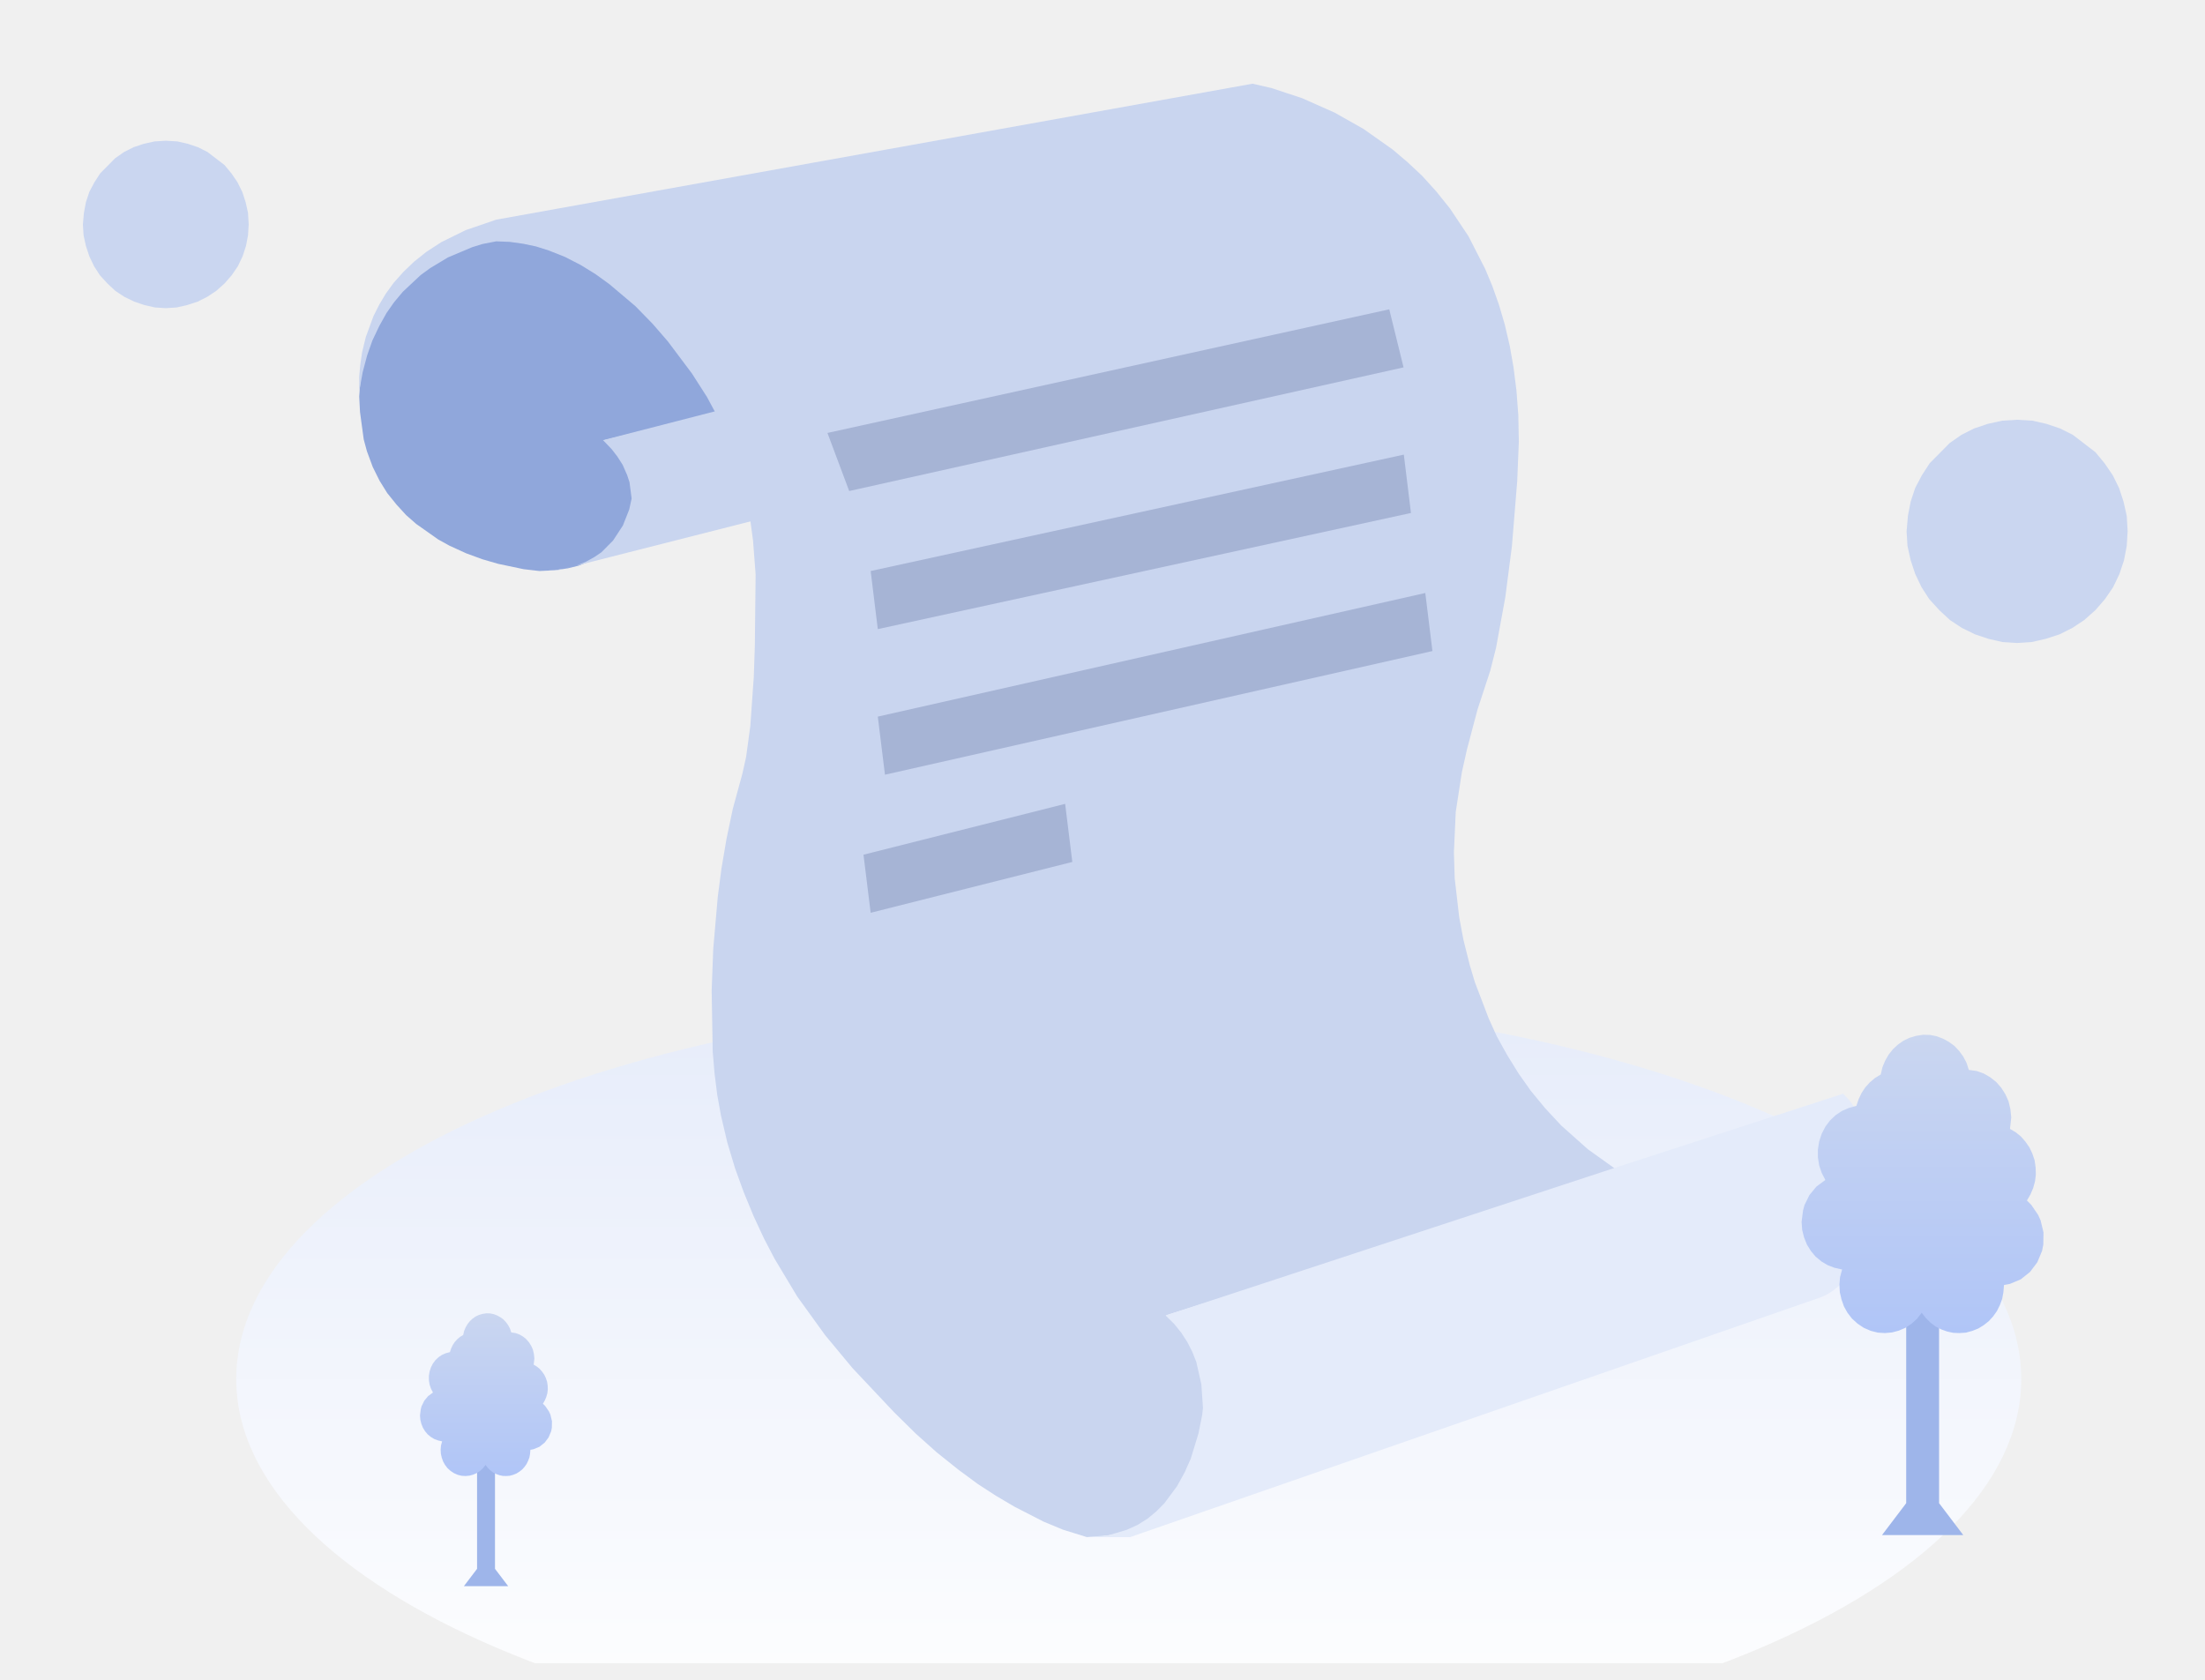
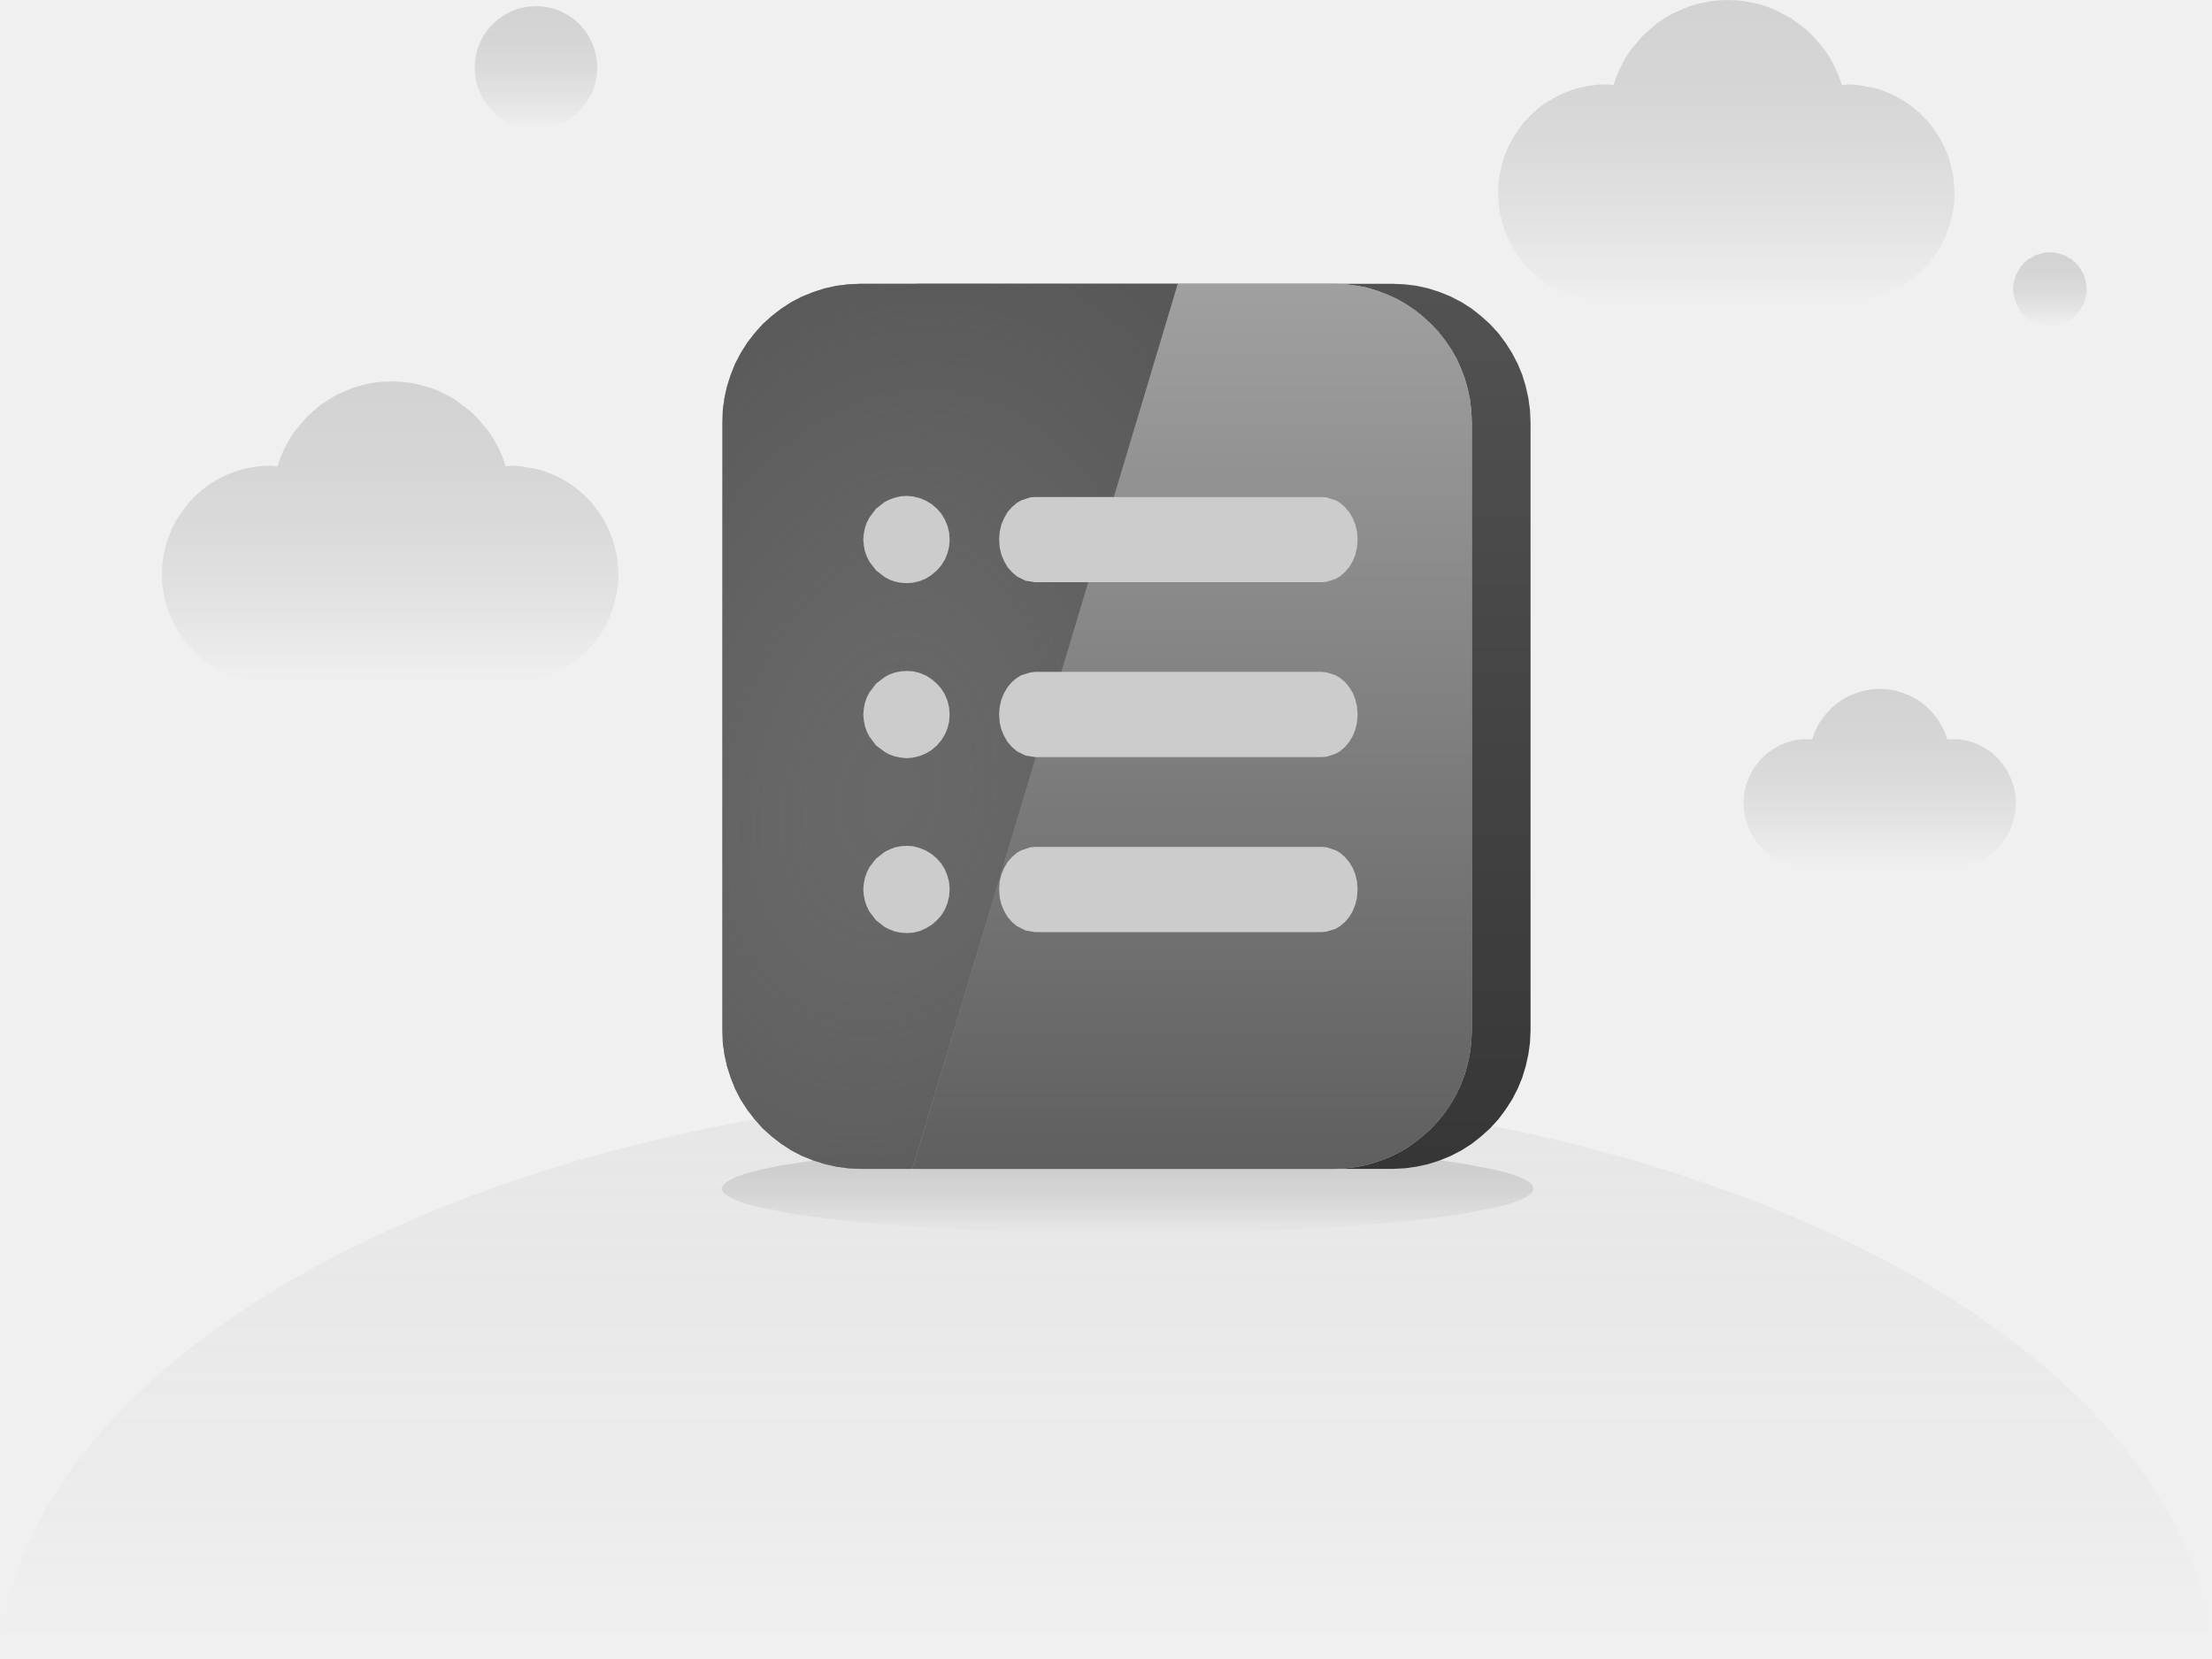
- <svg xmlns="http://www.w3.org/2000/svg" width="84" height="64" viewBox="0 0 84 64" fill="none">
-   <g clip-path="url(#clip0_392_4171)">
-     <ellipse cx="43" cy="52.543" rx="34" ry="14.5" fill="url(#paint0_linear_392_4171)" />
-     <path fill-rule="evenodd" clip-rule="evenodd" d="M13.684 15.109L13.765 14.007L13.977 13.08L14.189 12.509L14.441 11.999L14.724 11.55L15.047 11.122L15.39 10.755L15.744 10.429L16.117 10.133L16.854 9.674L17.399 9.399L17.864 9.205L18.308 9.062L18.903 8.909L19.428 8.94L19.933 9.011L20.438 9.124L20.922 9.287L21.548 9.552L22.164 9.878L22.75 10.245L23.315 10.663L24.345 11.571L25.041 12.294L25.657 12.998L26.646 14.313L27.494 15.659L23.022 16.77L23.355 17.117L23.567 17.392L23.759 17.709L23.941 18.086L24.032 18.361L24.092 18.667L24.112 18.983L24.092 19.187L23.981 19.707L23.85 20.013L23.497 20.594L23.042 21.043L22.77 21.226L22.437 21.399L22.043 21.552L21.629 21.654L21.134 21.726L20.549 21.756L19.943 21.685L18.974 21.481L18.378 21.308L17.763 21.083L17.117 20.788L16.693 20.553L15.855 19.962L15.471 19.625L15.108 19.228L14.754 18.789L14.462 18.32L14.199 17.79L13.977 17.189L13.856 16.74L13.715 15.7L13.684 15.109Z" fill="#90A7DB" />
-     <path fill-rule="evenodd" clip-rule="evenodd" d="M27.484 15.608L22.972 16.77L23.305 17.117L23.517 17.392L23.719 17.708L23.89 18.096L23.981 18.371L24.062 18.993L23.971 19.411L23.729 20.023L23.355 20.594L22.911 21.042L22.639 21.226L22.326 21.399L21.952 21.552L21.569 21.654L21.114 21.726L20.589 21.756L21.266 21.726L29.493 19.635L27.484 15.608Z" fill="#C9D5EF" />
-     <path fill-rule="evenodd" clip-rule="evenodd" d="M13.684 14.915V14.344L13.725 13.895L13.795 13.416L13.937 12.835L14.229 12.04L14.451 11.601L14.694 11.193L14.997 10.775L15.37 10.357L15.774 9.97L16.248 9.592L16.814 9.225L17.742 8.767L18.903 8.369L47.715 3.189L48.431 3.353L49.602 3.74L50.844 4.291L51.944 4.913L53.055 5.698L53.63 6.187L54.175 6.697L54.71 7.288L55.235 7.941L55.942 9.001L56.578 10.245L56.85 10.898L57.103 11.611L57.325 12.366L57.517 13.192L57.658 13.997L57.769 14.874L57.84 15.812L57.86 16.832L57.799 18.33L57.597 20.808L57.345 22.755L56.992 24.683L56.77 25.559L56.285 27.038L55.881 28.567L55.69 29.424L55.457 30.933L55.387 32.472L55.417 33.461L55.589 34.95L55.75 35.806L55.992 36.775L56.184 37.417L56.709 38.794L57.022 39.487L57.406 40.18L57.84 40.884L58.314 41.557L58.859 42.219L59.475 42.882L60.495 43.79L61.706 44.656L44.423 50.111L44.747 50.417L45.039 50.754L45.302 51.12L45.524 51.498L45.716 51.906L45.867 52.324L45.968 52.762L46.039 53.2L46.049 54.016L45.907 54.985L45.756 55.535L45.453 56.259L45.251 56.626L45.019 56.963L44.736 57.289L44.413 57.595L44.05 57.86L43.636 58.095L43.152 58.298L42.778 58.411L41.91 58.543L41.405 58.564L40.486 58.278L39.75 57.972L38.639 57.401L37.932 56.983L37.256 56.545L36.509 55.994L35.681 55.331L34.894 54.628L34.056 53.802L32.481 52.13L31.431 50.866L30.371 49.397L29.503 47.95L29.099 47.175L28.706 46.328L28.332 45.421L27.999 44.503L27.706 43.525L27.464 42.495L27.323 41.71L27.222 40.904L27.151 40.068L27.111 37.743L27.171 36.153L27.343 34.175L27.484 33.094L27.676 31.962L27.918 30.81L28.282 29.475L28.423 28.842L28.584 27.66L28.716 25.784L28.756 24.601L28.786 21.889L28.686 20.584L28.584 19.829L28.423 18.983L28.211 18.127L27.928 17.229L27.706 16.638L27.434 16.057L26.929 15.119L26.354 14.222L25.435 12.998L24.86 12.335L24.203 11.662L23.214 10.826L22.679 10.439L22.114 10.092L21.518 9.786L20.902 9.542L20.418 9.389L19.933 9.287L19.418 9.215L18.903 9.195L18.378 9.297L17.985 9.419L17.066 9.807L16.39 10.214L16.026 10.479L15.35 11.112L15.017 11.509L14.724 11.927L14.451 12.417L14.189 12.967L13.987 13.538L13.816 14.181L13.684 14.915Z" fill="url(#paint1_linear_392_4171)" />
-     <path fill-rule="evenodd" clip-rule="evenodd" d="M31.522 16.495L32.35 18.708L53.469 13.997L52.924 11.785L31.522 16.495ZM33.168 21.756L33.44 23.969L53.751 19.544L53.479 17.321L33.168 21.756ZM33.44 27.303L54.297 22.593L54.569 24.805L33.713 29.516L33.44 27.303ZM32.895 32.564L40.577 30.627L40.85 32.84L33.168 34.777L32.895 32.564Z" fill="#A6B4D5" />
-     <path fill-rule="evenodd" clip-rule="evenodd" d="M61.706 44.432L44.404 50.121L44.727 50.437L44.999 50.774L45.231 51.131L45.423 51.508L45.575 51.895L45.766 52.742L45.827 53.639L45.797 53.914L45.655 54.618L45.362 55.576L45.13 56.096L44.838 56.626L44.353 57.279L44.05 57.585L43.717 57.86L43.343 58.095L42.919 58.288L42.233 58.492L41.405 58.564H43.051L69.389 49.418L69.621 49.306L69.843 49.163L70.368 48.735L70.812 48.205L71.004 47.899L71.186 47.532L71.357 47.103L71.478 46.655L71.549 46.145L71.579 45.543L71.559 45.248L71.448 44.493L71.226 43.494L71.044 42.984L70.822 42.485L70.64 42.179L70.438 41.904L70.216 41.669L61.706 44.432Z" fill="url(#paint2_linear_392_4171)" />
-     <g clip-path="url(#clip1_392_4171)">
-       <path d="M71.696 58.486L72.617 57.271V47.395H73.87V57.271L74.791 58.486H71.696Z" fill="#9EB5EA" />
-       <path d="M68.632 46.555L68.687 46.122L68.742 45.914L68.931 45.531L69.199 45.207L69.537 44.957L69.396 44.682L69.301 44.4L69.254 44.1V43.792L69.301 43.493L69.396 43.202L69.537 42.927L69.711 42.694L69.931 42.486L70.168 42.328L70.435 42.211L70.719 42.136L70.805 41.879L70.916 41.646L71.058 41.429L71.231 41.238L71.428 41.072L71.648 40.938L71.711 40.664L71.814 40.414L71.948 40.181L72.113 39.973L72.302 39.798L72.515 39.649L72.743 39.541L72.995 39.466L73.263 39.424L73.531 39.432L73.783 39.482L74.019 39.574L74.248 39.699L74.453 39.848L74.634 40.04L74.791 40.256L74.917 40.497L75.004 40.764L75.303 40.805L75.579 40.905L75.823 41.047L76.052 41.23L76.24 41.446L76.398 41.696L76.516 41.962L76.587 42.261L76.619 42.578L76.571 43.01L76.792 43.143L76.989 43.301L77.162 43.501L77.312 43.717L77.422 43.95L77.509 44.208L77.548 44.483L77.556 44.749L77.525 45.007L77.454 45.265L77.351 45.506L77.217 45.739L77.383 45.906L77.643 46.288L77.737 46.496L77.847 46.954L77.84 47.42L77.792 47.661L77.611 48.094L77.335 48.46L76.981 48.743L76.564 48.918L76.343 48.959L76.319 49.242L76.272 49.492L76.185 49.725L76.075 49.949L75.933 50.149L75.768 50.332L75.579 50.482L75.366 50.615L75.138 50.706L74.894 50.773L74.649 50.79L74.413 50.781L74.177 50.731L73.948 50.648L73.736 50.54L73.539 50.39L73.365 50.216L73.208 50.016L73.027 50.249L72.814 50.44L72.586 50.59L72.334 50.698L72.082 50.765L71.806 50.79L71.538 50.773L71.27 50.706L71.002 50.59L70.766 50.432L70.553 50.24L70.38 50.016L70.246 49.775L70.152 49.508L70.089 49.234L70.073 48.943L70.097 48.66L70.175 48.368L69.884 48.302L69.624 48.202L69.388 48.061L69.167 47.878L68.986 47.661L68.836 47.42L68.726 47.145L68.655 46.862L68.632 46.555Z" fill="url(#paint3_linear_392_4171)" />
+ <svg xmlns="http://www.w3.org/2000/svg" width="108" height="81" viewBox="0 0 108 81" fill="none">
+   <path d="M108 80.187L107.856 79.255L107.649 78.324L107.396 77.41L107.09 76.497L106.72 75.592L106.306 74.688L105.846 73.829L105.332 72.969L104.783 72.119L104.17 71.269L103.503 70.428L102.782 69.596L102.043 68.809L101.259 68.031L100.43 67.263L99.547 66.494L98.609 65.743L97.618 65.001L96.438 64.169L95.185 63.346L93.86 62.55L92.481 61.773L91.021 61.013L89.57 60.307L88.056 59.629L86.488 58.969L84.857 58.336L83.163 57.73L81.487 57.178L79.756 56.645L77.972 56.156L76.133 55.686L74.25 55.261L72.376 54.872L70.465 54.528L68.509 54.212L66.509 53.94L64.463 53.696L62.435 53.506L60.38 53.361L58.29 53.244L56.163 53.181L54 53.162L51.837 53.181L49.71 53.244L47.62 53.361L45.565 53.506L43.537 53.696L41.491 53.94L39.491 54.212L37.535 54.528L35.624 54.872L33.75 55.261L31.858 55.686L30.028 56.156L28.244 56.645L26.513 57.178L24.837 57.73L23.143 58.336L21.512 58.969L19.944 59.629L18.43 60.307L16.979 61.013L15.519 61.773L14.131 62.55L12.815 63.346L11.562 64.169L10.382 65.001L9.391 65.743L8.453 66.494L7.57 67.263L6.741 68.031L5.957 68.809L5.218 69.596L4.497 70.428L3.83 71.269L3.217 72.119L2.659 72.969L2.154 73.829L1.694 74.688L1.271 75.592L0.91 76.497L0.604 77.41L0.351 78.324L0.144 79.255L0 80.187H108Z" fill="url(#paint0_linear_187_1311)" />
+   <path d="M90.219 14.715L90.652 14.688L91.481 14.552L91.878 14.426L92.382 14.227L92.86 13.973L93.302 13.666L93.716 13.322L94.094 12.942L94.428 12.526L94.725 12.074L94.969 11.595L95.167 11.079L95.365 10.274L95.41 9.858L95.428 9.415L95.365 8.565L95.167 7.76L94.969 7.245L94.725 6.765L94.428 6.313L94.094 5.888L93.716 5.508L93.302 5.164L92.86 4.866L92.382 4.613L91.878 4.405L91.481 4.287L90.652 4.142L90.219 4.124L89.931 4.151L89.769 3.69L89.579 3.256L89.363 2.849L89.111 2.46L88.516 1.755L88.183 1.438L87.453 0.895L86.642 0.47L86.209 0.298L85.758 0.172L85.308 0.081L84.839 0.018L84.353 0L83.875 0.018L83.406 0.081L82.956 0.172L82.505 0.298L81.658 0.66L81.261 0.895L80.883 1.149L80.198 1.755L79.603 2.46L79.351 2.849L79.135 3.256L78.936 3.69L78.783 4.151L78.495 4.124L78.017 4.133L77.549 4.197L77.098 4.287L76.656 4.423L76.233 4.595L75.818 4.812L75.431 5.047L75.061 5.327L74.719 5.635L74.403 5.978L74.124 6.349L73.863 6.747L73.637 7.172L73.457 7.606L73.322 8.049L73.223 8.502L73.16 8.963L73.142 9.415L73.16 9.876L73.223 10.338L73.322 10.79L73.457 11.233L73.637 11.667L73.863 12.083L74.124 12.49L74.403 12.861L74.719 13.196L75.061 13.503L75.431 13.784L75.818 14.028L76.233 14.236L76.656 14.408L77.098 14.552L77.549 14.643L78.017 14.697L78.495 14.715H90.219Z" fill="url(#paint1_linear_187_1311)" />
+   <path d="M24.981 33.337L25.423 33.31L26.243 33.165L26.639 33.048L27.144 32.84L27.622 32.587L28.063 32.288L28.478 31.945L28.856 31.565L29.19 31.149L29.487 30.696L29.73 30.208L29.929 29.701L30.127 28.896L30.181 28.471L30.199 28.037L30.127 27.178L29.929 26.382L29.73 25.867L29.487 25.387L29.19 24.935L28.856 24.51L28.478 24.13L28.063 23.787L27.622 23.488L27.144 23.235L26.639 23.027L26.243 22.909L25.423 22.765L24.981 22.737L24.693 22.773L24.54 22.312L24.341 21.878L24.125 21.471L23.873 21.082L23.278 20.377L22.944 20.06L22.214 19.509L21.818 19.282L21.403 19.083L20.971 18.921L20.52 18.794L20.07 18.695L19.601 18.64L19.123 18.622L18.637 18.64L18.168 18.695L17.717 18.794L17.267 18.921L16.42 19.282L15.645 19.771L14.96 20.377L14.365 21.082L14.113 21.471L13.896 21.878L13.707 22.312L13.545 22.773L13.257 22.737L12.779 22.755L12.31 22.81L11.86 22.909L11.418 23.045L10.994 23.217L10.589 23.425L10.201 23.669L9.832 23.949L9.48 24.257L9.174 24.601L8.886 24.971L8.624 25.369L8.399 25.794L8.228 26.228L8.084 26.672L7.984 27.124L7.921 27.576L7.903 28.037L7.921 28.499L7.984 28.96L8.084 29.412L8.228 29.855L8.399 30.28L8.624 30.705L8.886 31.112L9.174 31.483L9.48 31.818L9.832 32.125L10.201 32.406L10.589 32.65L10.994 32.858L11.418 33.03L11.86 33.165L12.31 33.265L12.779 33.319L13.257 33.337H24.981Z" fill="url(#paint2_linear_187_1311)" />
+   <path d="M95.248 42.346L95.627 42.328L95.987 42.273L96.338 42.174L96.672 42.029L96.987 41.848L97.285 41.64L97.555 41.387L97.79 41.106L97.997 40.79L98.168 40.455L98.294 40.112L98.375 39.759L98.42 39.388V39.026L98.375 38.664L98.294 38.312L98.168 37.968L97.997 37.624L97.79 37.317L97.555 37.036L97.285 36.783L96.987 36.575L96.672 36.394L96.338 36.25L95.987 36.15L95.627 36.096H95.077L94.951 35.734L94.779 35.4L94.59 35.092L94.365 34.812L94.113 34.549L93.833 34.314L93.536 34.115L93.211 33.952L92.869 33.817L92.526 33.717L92.157 33.654L91.778 33.636L91.4 33.654L91.031 33.717L90.679 33.817L90.346 33.952L90.021 34.115L89.724 34.314L89.444 34.549L89.192 34.812L88.967 35.092L88.768 35.4L88.606 35.734L88.48 36.096H87.93L87.57 36.15L87.218 36.25L86.885 36.394L86.57 36.575L86.272 36.783L86.002 37.036L85.767 37.317L85.56 37.624L85.389 37.968L85.263 38.312L85.173 38.664L85.137 39.026V39.388L85.173 39.759L85.263 40.112L85.389 40.455L85.56 40.79L85.767 41.106L86.002 41.387L86.272 41.64L86.57 41.848L86.885 42.029L87.218 42.174L87.57 42.273L87.93 42.328L88.309 42.346H95.248Z" fill="url(#paint3_linear_187_1311)" />
+   <path d="M101.881 14.118L101.863 14.353L101.746 14.806L101.511 15.213L101.349 15.393L101.178 15.547L100.772 15.782L100.322 15.9L100.087 15.918L99.844 15.9L99.394 15.782L98.997 15.547L98.817 15.393L98.654 15.213L98.429 14.806L98.303 14.353L98.285 14.118L98.303 13.874L98.429 13.422L98.654 13.024L98.817 12.843L98.997 12.68L99.394 12.454L99.844 12.327L100.087 12.318L100.322 12.327L100.772 12.454L101.178 12.68L101.349 12.843L101.511 13.024L101.746 13.422L101.863 13.874L101.881 14.118Z" fill="url(#paint4_linear_187_1311)" />
+   <path d="M29.163 3.301L29.136 3.717L29.054 4.106L28.928 4.477L28.748 4.821L28.541 5.137L28.288 5.427L28 5.68L27.684 5.897L27.333 6.069L26.964 6.204L26.576 6.277L26.171 6.304L25.756 6.277L25.368 6.204L24.999 6.069L24.657 5.897L24.341 5.68L24.053 5.427L23.8 5.137L23.584 4.821L23.413 4.477L23.278 4.106L23.206 3.717L23.178 3.301L23.206 2.894L23.278 2.505L23.413 2.134L23.584 1.782L23.8 1.465L24.053 1.176L24.341 0.922L24.657 0.714L24.999 0.534L25.368 0.407L25.756 0.326L26.171 0.298L26.576 0.326L26.964 0.407L27.333 0.534L27.684 0.714L28 0.922L28.288 1.176L28.541 1.465L28.748 1.782L28.928 2.134L29.054 2.505L29.136 2.894L29.163 3.301Z" fill="url(#paint5_linear_187_1311)" />
+   <path d="M74.872 58.038L74.79 58.236L74.484 58.463L74.187 58.607L73.727 58.77L73.087 58.942L71.357 59.277L69.068 59.584L66.049 59.855L62.642 60.054L58.938 60.181L55.054 60.217L51.179 60.181L47.475 60.054L44.069 59.855L41.05 59.584L38.761 59.277L37.03 58.942L36.39 58.77L35.922 58.607L35.444 58.345L35.327 58.236L35.264 58.128L35.246 58.038L35.264 57.938L35.444 57.73L35.922 57.468L36.39 57.305L37.03 57.133L37.895 56.943L39.806 56.645L41.05 56.491L44.069 56.22L47.475 56.021L51.179 55.894L55.054 55.849L58.938 55.894L62.642 56.021L66.049 56.22L69.068 56.491L71.357 56.798L73.087 57.133L73.727 57.305L74.187 57.468L74.484 57.603L74.673 57.73L74.79 57.839L74.854 57.938L74.872 58.038Z" fill="url(#paint6_linear_187_1311)" />
+   <path d="M67.996 13.856H44.862L44.267 13.883L43.681 13.955L43.114 14.082L42.555 14.263L42.014 14.48L41.5 14.751L41.005 15.068L40.536 15.43L40.104 15.828L39.698 16.271L39.347 16.741L39.031 17.238L38.761 17.754L38.535 18.297L38.364 18.857L38.229 19.427L38.157 20.015L38.13 20.612V50.313L38.157 50.91L38.229 51.489L38.364 52.059L38.535 52.62L38.761 53.163L39.031 53.687L39.347 54.175L39.698 54.646L40.104 55.089L40.536 55.487L41.005 55.849L41.5 56.165L42.023 56.437L42.555 56.654L43.114 56.834L43.681 56.961L44.267 57.042L44.862 57.07H67.996L68.591 57.042L69.167 56.961L69.744 56.834L70.303 56.654L70.835 56.437L71.357 56.165L71.853 55.849L72.312 55.487L72.754 55.089L73.16 54.646L73.511 54.175L73.826 53.687L74.097 53.163L74.322 52.62L74.493 52.059L74.62 51.489L74.701 50.91L74.728 50.313V20.612L74.701 20.015L74.62 19.427L74.493 18.857L74.322 18.297L74.097 17.754L73.826 17.238L73.511 16.741L73.16 16.271L72.754 15.828L72.312 15.43L71.853 15.068L71.357 14.751L70.835 14.48L70.303 14.263L69.744 14.082L69.167 13.955L68.591 13.883L67.996 13.856Z" fill="url(#paint7_linear_187_1311)" />
+   <path d="M65.13 13.856H42.005L41.41 13.883L40.824 13.955L40.257 14.082L39.698 14.263L39.157 14.48L38.634 14.751L38.148 15.068L37.679 15.43L37.237 15.828L36.841 16.271L36.48 16.741L36.165 17.238L35.895 17.754L35.678 18.297L35.498 18.857L35.372 19.427L35.291 20.015L35.273 20.612V50.313L35.291 50.91L35.372 51.489L35.498 52.059L35.678 52.62L35.895 53.163L36.165 53.687L36.48 54.175L36.841 54.646L37.237 55.089L37.679 55.487L38.148 55.849L38.634 56.165L39.157 56.437L39.698 56.654L40.257 56.834L40.824 56.961L41.41 57.042L42.005 57.07H65.13L65.688 57.042L66.229 56.979L66.752 56.871L67.257 56.717L67.752 56.536L68.23 56.31L68.68 56.057L69.104 55.758L69.51 55.433L69.888 55.089L70.24 54.709L70.564 54.302L70.852 53.868L71.114 53.416L71.33 52.945L71.519 52.448L71.663 51.932L71.772 51.408L71.835 50.874L71.862 50.313V20.612L71.835 20.051L71.772 19.509L71.663 18.984L71.519 18.477L71.33 17.98L71.114 17.501L70.852 17.049L70.564 16.623L70.24 16.207L69.888 15.837L69.51 15.484L69.104 15.158L68.68 14.869L68.23 14.607L67.752 14.389L67.257 14.2L66.752 14.046L66.229 13.946L65.688 13.874L65.13 13.856Z" fill="#BABABA" />
+   <path d="M65.13 13.856H57.506L44.546 57.07H65.13L65.689 57.042L66.229 56.979L66.752 56.871L67.257 56.717L67.752 56.536L68.23 56.31L68.681 56.057L69.104 55.758L69.51 55.433L69.888 55.089L70.24 54.709L70.564 54.302L70.853 53.868L71.114 53.416L71.33 52.945L71.519 52.448L71.663 51.932L71.772 51.408L71.835 50.874L71.862 50.313V20.612L71.835 20.051L71.772 19.509L71.663 18.984L71.519 18.477L71.33 17.98L71.114 17.501L70.853 17.049L70.564 16.623L70.24 16.207L69.888 15.837L69.51 15.484L69.104 15.158L68.681 14.869L68.23 14.607L67.752 14.389L67.257 14.2L66.752 14.046L66.229 13.946L65.689 13.874L65.13 13.856Z" fill="url(#paint8_linear_187_1311)" />
+   <path d="M42.005 13.856L41.41 13.883L40.824 13.955L40.257 14.082L39.698 14.263L39.157 14.48L38.634 14.751L38.148 15.068L37.679 15.43L37.237 15.828L36.841 16.271L36.48 16.741L36.165 17.238L35.895 17.754L35.678 18.297L35.498 18.857L35.372 19.427L35.291 20.015L35.273 20.612V50.313L35.291 50.91L35.372 51.489L35.498 52.059L35.678 52.62L35.895 53.163L36.165 53.687L36.48 54.175L36.841 54.646L37.237 55.089L37.679 55.487L38.148 55.849L38.634 56.165L39.157 56.437L39.698 56.654L40.257 56.834L40.824 56.961L41.41 57.042L42.005 57.07H44.546L57.505 13.856H42.005Z" fill="#515151" />
+   <mask id="mask0_187_1311" style="mask-type:alpha" maskUnits="userSpaceOnUse" x="35" y="13" width="23" height="45">
+     <path d="M42.005 13.856L41.41 13.883L40.824 13.955L40.257 14.082L39.698 14.263L39.157 14.48L38.634 14.751L38.148 15.068L37.679 15.43L37.237 15.828L36.841 16.271L36.48 16.741L36.165 17.238L35.895 17.754L35.678 18.297L35.498 18.857L35.372 19.427L35.291 20.015L35.273 20.612V50.313L35.291 50.91L35.372 51.489L35.498 52.059L35.678 52.62L35.895 53.163L36.165 53.687L36.48 54.175L36.841 54.646L37.237 55.089L37.679 55.487L38.148 55.849L38.634 56.165L39.157 56.437L39.698 56.654L40.257 56.834L40.824 56.961L41.41 57.042L42.005 57.07H44.546L57.505 13.856H42.005Z" fill="#2F4166" />
+   </mask>
+   <g mask="url(#mask0_187_1311)">
+     <g filter="url(#filter0_f_187_1311)">
+       <path d="M47.619 13.856H39.995L27.036 57.07H47.619L48.178 57.042L48.719 56.979L49.242 56.871L49.746 56.717L50.242 56.536L50.719 56.31L51.17 56.057L51.594 55.758L51.999 55.433L52.378 55.089L52.729 54.709L53.054 54.302L53.342 53.868L53.603 53.416L53.82 52.945L54.009 52.448L54.153 51.932L54.261 51.408L54.324 50.874L54.351 50.313V20.612L54.324 20.051L54.261 19.509L54.153 18.984L54.009 18.477L53.82 17.98L53.603 17.501L53.342 17.049L53.054 16.623L52.729 16.207L52.378 15.837L51.999 15.484L51.594 15.158L51.17 14.869L50.719 14.607L50.242 14.389L49.746 14.2L49.242 14.046L48.719 13.946L48.178 13.874L47.619 13.856Z" fill="#767676" />
    </g>
-     <g clip-path="url(#clip2_392_4171)">
-       <path d="M17.671 60.434L18.174 59.772V54.385H18.857V59.772L19.36 60.434H17.671Z" fill="#9EB5EA" />
-       <path d="M16 53.926L16.03 53.69L16.06 53.577L16.163 53.368L16.309 53.191L16.494 53.055L16.417 52.905L16.365 52.751L16.339 52.587V52.419L16.365 52.256L16.417 52.097L16.494 51.947L16.589 51.82L16.709 51.707L16.838 51.621L16.984 51.557L17.139 51.516L17.186 51.376L17.246 51.249L17.323 51.131L17.418 51.026L17.525 50.935L17.645 50.863L17.68 50.713L17.736 50.577L17.809 50.45L17.899 50.336L18.002 50.241L18.118 50.159L18.243 50.1L18.38 50.06L18.526 50.037L18.672 50.041L18.81 50.069L18.939 50.119L19.063 50.187L19.175 50.268L19.274 50.373L19.36 50.491L19.429 50.622L19.476 50.767L19.639 50.79L19.79 50.845L19.923 50.922L20.047 51.022L20.15 51.14L20.236 51.276L20.301 51.421L20.339 51.584L20.357 51.757L20.331 51.993L20.451 52.066L20.558 52.152L20.653 52.261L20.735 52.379L20.795 52.506L20.842 52.646L20.864 52.796L20.868 52.941L20.851 53.082L20.812 53.223L20.756 53.354L20.683 53.481L20.773 53.572L20.915 53.781L20.967 53.895L21.027 54.144L21.023 54.398L20.997 54.53L20.898 54.766L20.748 54.965L20.554 55.12L20.326 55.215L20.206 55.238L20.193 55.392L20.168 55.528L20.12 55.655L20.06 55.778L19.983 55.887L19.893 55.987L19.79 56.068L19.674 56.141L19.549 56.191L19.416 56.227L19.282 56.236L19.154 56.232L19.025 56.205L18.9 56.159L18.784 56.1L18.677 56.019L18.582 55.923L18.496 55.814L18.397 55.941L18.281 56.046L18.157 56.127L18.019 56.186L17.882 56.223L17.732 56.236L17.585 56.227L17.439 56.191L17.293 56.127L17.164 56.041L17.048 55.937L16.954 55.814L16.881 55.683L16.829 55.537L16.795 55.388L16.786 55.229L16.799 55.075L16.842 54.916L16.683 54.879L16.541 54.825L16.413 54.748L16.292 54.648L16.193 54.53L16.112 54.398L16.052 54.248L16.013 54.094L16 53.926Z" fill="url(#paint4_linear_392_4171)" />
-     </g>
-     <path d="M9.474 8.551L9.448 8.969L9.37 9.375L9.241 9.767L9.06 10.146L8.827 10.486L8.555 10.799L8.231 11.087L7.895 11.309L7.532 11.492L7.131 11.623L6.73 11.714L6.316 11.741L5.902 11.714L5.5 11.623L5.112 11.492L4.737 11.309L4.4 11.087L4.09 10.799L3.805 10.486L3.585 10.146L3.404 9.767L3.274 9.375L3.184 8.969L3.158 8.551L3.197 8.107L3.274 7.701L3.404 7.309L3.598 6.943L3.818 6.603L4.387 6.028L4.724 5.793L5.086 5.61L5.475 5.479L5.889 5.388L6.316 5.362L6.756 5.388L7.157 5.479L7.545 5.61L7.908 5.793L8.555 6.29L8.814 6.603L9.047 6.943L9.228 7.309L9.357 7.701L9.448 8.107L9.474 8.551Z" fill="#CAD6F0" />
-     <path d="M81.053 20.246L81.018 20.803L80.915 21.344L80.742 21.866L80.5 22.372L80.19 22.825L79.828 23.243L79.396 23.627L78.947 23.923L78.464 24.167L77.929 24.341L77.394 24.463L76.842 24.498L76.29 24.463L75.755 24.341L75.237 24.167L74.737 23.923L74.288 23.627L73.874 23.243L73.494 22.825L73.201 22.372L72.96 21.866L72.787 21.344L72.666 20.803L72.632 20.246L72.683 19.653L72.787 19.113L72.96 18.59L73.218 18.102L73.512 17.649L74.271 16.882L74.72 16.568L75.203 16.324L75.721 16.15L76.273 16.028L76.842 15.993L77.429 16.028L77.964 16.15L78.481 16.324L78.965 16.568L79.828 17.23L80.173 17.649L80.483 18.102L80.725 18.59L80.897 19.113L81.018 19.653L81.053 20.246Z" fill="#CAD6F0" />
  </g>
+   <path d="M64.526 41.351L64.769 41.369L65.211 41.514L65.418 41.631L65.661 41.839L65.869 42.083L66.049 42.382L66.175 42.698L66.256 43.042L66.283 43.431L66.256 43.811L66.175 44.154L66.049 44.48L65.869 44.779L65.661 45.023L65.418 45.222L65.211 45.348L64.769 45.484L64.526 45.511H50.539L50.071 45.43L49.656 45.222L49.413 45.023L49.196 44.77L49.025 44.48L48.89 44.154L48.809 43.811L48.782 43.431L48.809 43.042L48.89 42.698L49.025 42.382L49.196 42.083L49.413 41.839L49.656 41.631L49.863 41.514L50.305 41.369L50.539 41.351H64.526Z" fill="#CCCCCC" />
+   <path d="M44.276 41.297L44.574 41.315L44.907 41.405L45.213 41.532L45.493 41.704L45.745 41.921L45.961 42.165L46.133 42.445L46.259 42.753L46.34 43.078L46.367 43.431L46.34 43.775L46.259 44.1L46.133 44.408L45.961 44.688L45.745 44.932L45.493 45.15L45.213 45.321L44.907 45.457L44.574 45.538L44.276 45.556L43.988 45.538L43.708 45.484L43.447 45.385L43.204 45.267L42.771 44.932L42.447 44.507L42.321 44.254L42.23 43.992L42.176 43.721L42.149 43.431L42.176 43.133L42.23 42.861L42.321 42.599L42.447 42.346L42.771 41.921L43.204 41.586L43.447 41.468L43.708 41.369L43.988 41.315L44.276 41.297Z" fill="#CCCCCC" />
+   <path d="M64.526 32.804L64.769 32.831L65.211 32.967L65.418 33.093L65.661 33.292L65.869 33.536L66.049 33.835L66.175 34.16L66.256 34.504L66.283 34.884L66.256 35.273L66.175 35.616L66.049 35.933L65.869 36.231L65.661 36.476L65.418 36.684L65.211 36.801L64.769 36.946L64.526 36.964H50.539L50.071 36.892L49.656 36.684L49.413 36.476L49.196 36.231L49.025 35.933L48.89 35.616L48.809 35.273L48.782 34.884L48.809 34.504L48.89 34.16L49.025 33.835L49.196 33.545L49.413 33.292L49.656 33.093L49.863 32.967L50.305 32.831L50.539 32.804H64.526Z" fill="#CCCCCC" />
+   <path d="M44.276 32.759L44.574 32.777L44.907 32.858L45.213 32.985L45.493 33.166L45.745 33.383L45.961 33.627L46.133 33.907L46.259 34.215L46.34 34.54L46.367 34.884L46.34 35.237L46.259 35.562L46.133 35.861L45.961 36.141L45.745 36.395L45.493 36.612L45.213 36.783L44.907 36.91L44.574 36.991L44.276 37.019L43.988 36.991L43.708 36.937L43.447 36.847L43.204 36.72L42.771 36.395L42.447 35.96L42.321 35.716L42.23 35.454L42.176 35.173L42.149 34.884L42.176 34.595L42.23 34.314L42.321 34.052L42.447 33.808L42.771 33.383L43.204 33.048L43.447 32.922L43.708 32.831L43.988 32.777L44.276 32.759Z" fill="#CCCCCC" />
+   <path d="M64.526 24.266L64.769 24.284L65.211 24.429L65.418 24.546L65.661 24.754L65.869 24.999L66.049 25.297L66.175 25.614L66.256 25.966L66.283 26.346L66.256 26.726L66.175 27.079L66.049 27.395L65.869 27.694L65.661 27.938L65.418 28.146L65.211 28.264L64.769 28.408L64.526 28.426H50.539L50.071 28.354L49.656 28.146L49.413 27.938L49.196 27.694L49.025 27.395L48.89 27.079L48.809 26.726L48.782 26.346L48.809 25.966L48.89 25.614L49.025 25.297L49.196 24.999L49.413 24.754L49.656 24.546L49.863 24.429L50.305 24.284L50.539 24.266H64.526Z" fill="#CCCCCC" />
+   <path d="M44.276 24.212L44.574 24.239L44.907 24.32L45.213 24.447L45.493 24.619L45.745 24.836L45.961 25.08L46.133 25.369L46.259 25.668L46.34 25.993L46.367 26.346L46.34 26.69L46.259 27.015L46.133 27.323L45.961 27.603L45.745 27.848L45.493 28.064L45.213 28.245L44.907 28.372L44.574 28.453L44.276 28.471L43.988 28.453L43.708 28.399L43.447 28.309L43.204 28.182L42.771 27.848L42.447 27.422L42.321 27.169L42.23 26.916L42.176 26.636L42.149 26.346L42.176 26.048L42.23 25.776L42.321 25.514L42.447 25.27L42.771 24.836L43.204 24.501L43.447 24.384L43.708 24.293L43.988 24.23L44.276 24.212Z" fill="#CCCCCC" />
  <defs>
-     <linearGradient id="paint0_linear_392_4171" x1="43" y1="38.043" x2="43" y2="67.043" gradientUnits="userSpaceOnUse">
-       <stop stop-color="#E6ECFA" />
-       <stop offset="1" stop-color="white" />
+     <filter id="filter0_f_187_1311" x="-22.964" y="-36.144" width="127.315" height="143.214" filterUnits="userSpaceOnUse" color-interpolation-filters="sRGB">
+       <feFlood flood-opacity="0" result="BackgroundImageFix" />
+       <feBlend mode="normal" in="SourceGraphic" in2="BackgroundImageFix" result="shape" />
+       <feGaussianBlur stdDeviation="25" result="effect1_foregroundBlur_187_1311" />
+     </filter>
+     <linearGradient id="paint0_linear_187_1311" x1="54.115" y1="53.162" x2="54.115" y2="80.187" gradientUnits="userSpaceOnUse">
+       <stop stop-color="#969696" stop-opacity="0.1" />
+       <stop offset="1" stop-color="#565656" stop-opacity="0" />
    </linearGradient>
-     <linearGradient id="paint1_linear_392_4171" x1="172315" y1="-23165.9" x2="172379" y2="-23344.6" gradientUnits="userSpaceOnUse">
-       <stop stop-color="#C9D5EF" />
-       <stop offset="1" stop-color="#9CB3E7" />
+     <linearGradient id="paint1_linear_187_1311" x1="84.309" y1="0" x2="84.309" y2="14.715" gradientUnits="userSpaceOnUse">
+       <stop stop-color="#8F8F8F" stop-opacity="0.3" />
+       <stop offset="1" stop-color="#353535" stop-opacity="0" />
    </linearGradient>
-     <linearGradient id="paint2_linear_392_4171" x1="107915" y1="-7558.06" x2="107915" y2="-7619.89" gradientUnits="userSpaceOnUse">
-       <stop stop-color="#E4EBFA" />
-       <stop offset="1" stop-color="#BBC9F3" />
+     <linearGradient id="paint2_linear_187_1311" x1="19.075" y1="18.622" x2="19.075" y2="33.337" gradientUnits="userSpaceOnUse">
+       <stop stop-color="#8F8F8F" stop-opacity="0.3" />
+       <stop offset="1" stop-color="#353535" stop-opacity="0" />
    </linearGradient>
-     <linearGradient id="paint3_linear_392_4171" x1="73.24" y1="39.424" x2="73.24" y2="50.79" gradientUnits="userSpaceOnUse">
-       <stop stop-color="#CAD6F0" />
-       <stop offset="1" stop-color="#B0C5F7" />
+     <linearGradient id="paint3_linear_187_1311" x1="91.793" y1="33.636" x2="91.793" y2="42.346" gradientUnits="userSpaceOnUse">
+       <stop stop-color="#8F8F8F" stop-opacity="0.3" />
+       <stop offset="1" stop-color="#353535" stop-opacity="0" />
    </linearGradient>
-     <linearGradient id="paint4_linear_392_4171" x1="18.513" y1="50.037" x2="18.513" y2="56.236" gradientUnits="userSpaceOnUse">
-       <stop stop-color="#CAD6F0" />
-       <stop offset="1" stop-color="#B0C5F7" />
+     <linearGradient id="paint4_linear_187_1311" x1="100.087" y1="12.318" x2="100.087" y2="15.918" gradientUnits="userSpaceOnUse">
+       <stop stop-color="#8F8F8F" stop-opacity="0.3" />
+       <stop offset="1" stop-color="#353535" stop-opacity="0" />
    </linearGradient>
-     <clipPath id="clip0_392_4171">
-       <rect width="84" height="63.368" fill="white" />
-     </clipPath>
-     <clipPath id="clip1_392_4171">
-       <rect width="11.579" height="19.137" fill="white" transform="matrix(-1 0 0 1 77.8948 39.3826)" />
-     </clipPath>
-     <clipPath id="clip2_392_4171">
-       <rect width="6.316" height="10.438" fill="white" transform="matrix(-1 0 0 1 21.0527 50.0142)" />
-     </clipPath>
+     <linearGradient id="paint5_linear_187_1311" x1="26.177" y1="0.298" x2="26.177" y2="6.304" gradientUnits="userSpaceOnUse">
+       <stop stop-color="#8F8F8F" stop-opacity="0.3" />
+       <stop offset="1" stop-color="#353535" stop-opacity="0" />
+     </linearGradient>
+     <linearGradient id="paint6_linear_187_1311" x1="55.101" y1="55.849" x2="55.101" y2="60.217" gradientUnits="userSpaceOnUse">
+       <stop stop-color="#8F8F8F" stop-opacity="0.3" />
+       <stop offset="1" stop-color="#353535" stop-opacity="0" />
+     </linearGradient>
+     <linearGradient id="paint7_linear_187_1311" x1="56.429" y1="13.856" x2="56.429" y2="57.07" gradientUnits="userSpaceOnUse">
+       <stop stop-color="#525252" />
+       <stop offset="1" stop-color="#363636" />
+     </linearGradient>
+     <linearGradient id="paint8_linear_187_1311" x1="58.204" y1="13.856" x2="58.204" y2="57.07" gradientUnits="userSpaceOnUse">
+       <stop stop-color="#A0A0A0" />
+       <stop offset="1" stop-color="#5F5F5F" />
+     </linearGradient>
  </defs>
</svg>
